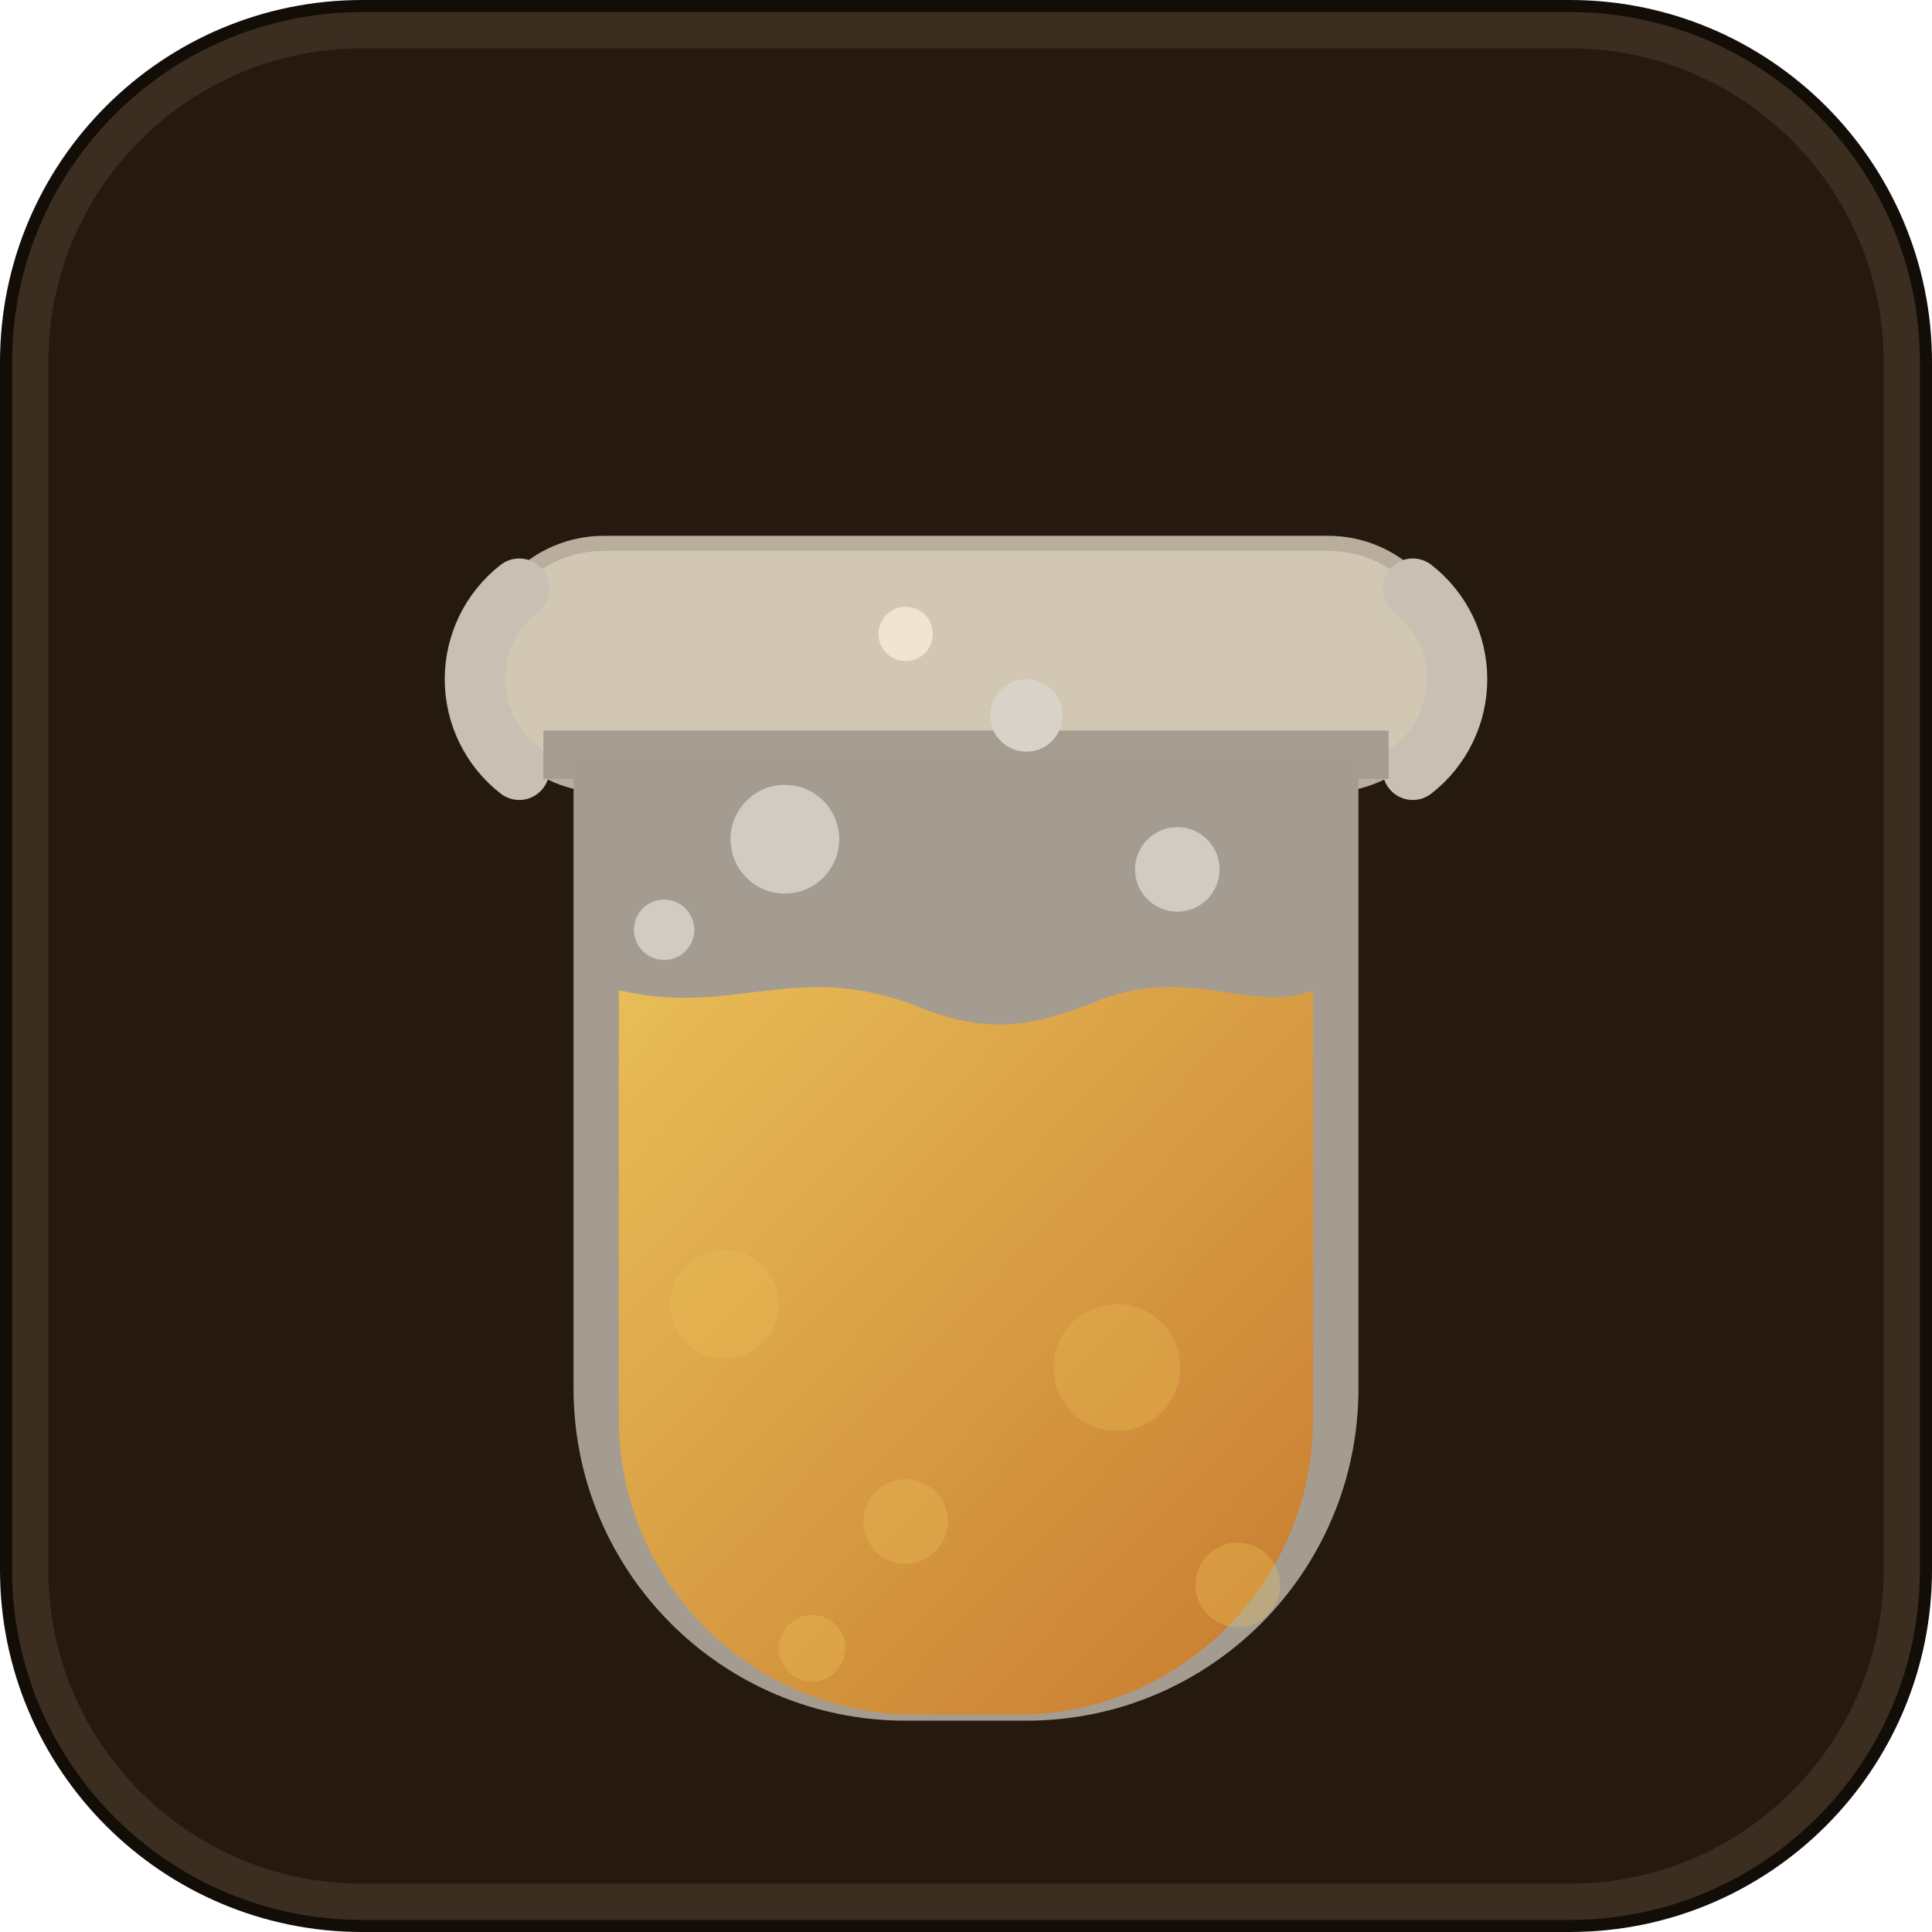
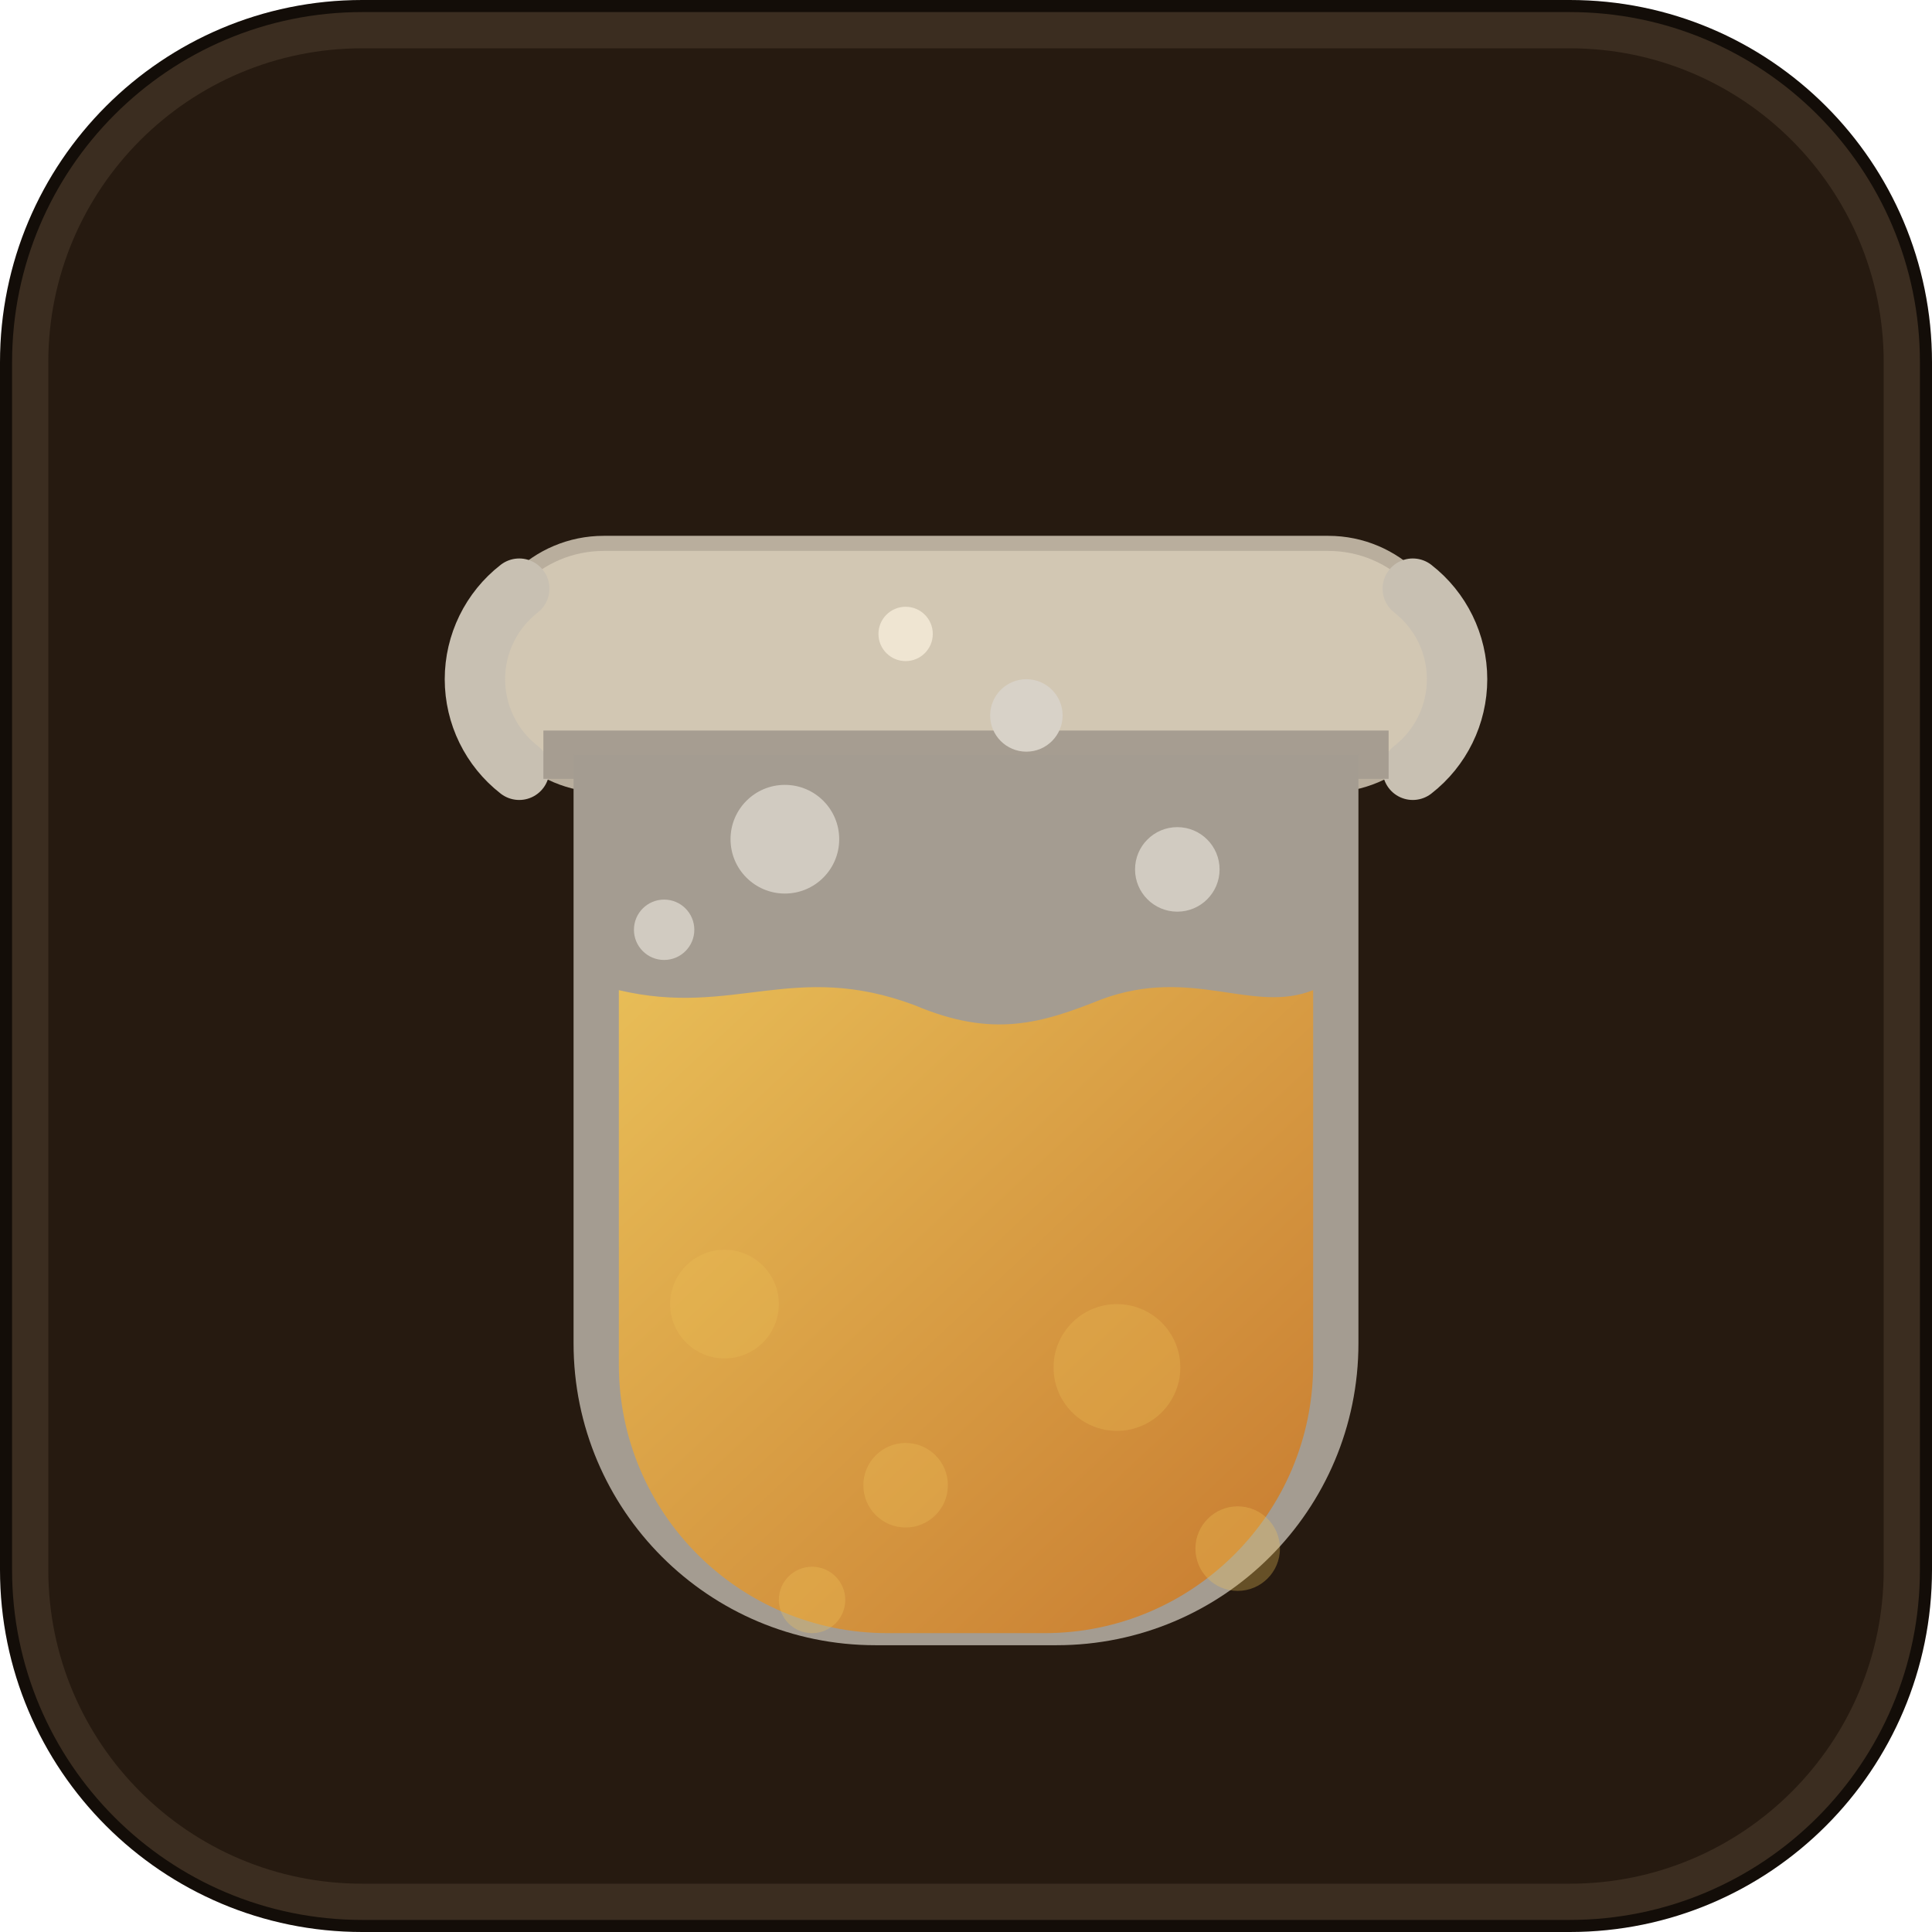
<svg xmlns="http://www.w3.org/2000/svg" viewBox="0 0 64 64">
  <defs>
    <linearGradient id="starter" x1="0" x2="1" y1="0" y2="1">
      <stop offset="0%" stop-color="#e8bd57" />
      <stop offset="100%" stop-color="#c77a2f" />
    </linearGradient>
  </defs>
  <rect width="64" height="64" rx="12" fill="#130d08" />
  <rect x="1" y="1" width="62" height="62" rx="11" fill="#261a10" stroke="#3b2d20" stroke-width="1.2" />
  <path d="M20 18h24a4 4 0 0 1 0 8H20a4 4 0 0 1 0-8Z" fill="#d2c7b3" />
  <path d="M20 18h24a4 4 0 0 1 0 8H20a4 4 0 0 1 0-8Z" fill="none" stroke="#b9ae9d" stroke-width=".5" />
  <path d="M17.2 19.5a3.8 3.8 0 0 0 0 6" fill="none" stroke="#c8c0b2" stroke-width="2" stroke-linecap="round" />
  <path d="M46.8 19.5a3.8 3.8 0 0 1 0 6" fill="none" stroke="#c8c0b2" stroke-width="2" stroke-linecap="round" />
  <path d="M18 25h28" stroke="#a69d91" stroke-width="1.6" />
-   <path d="M19 25v21a11 11 0 0 0 11 11h4a11 11 0 0 0 11-11V25Z" fill="#a49c91" />
-   <path d="M20.5 32.8V47a9.8 9.8 0 0 0 9.8 9.8h3.4a9.8 9.8 0 0 0 9.8-9.8V32.8c-2 .8-4-.8-7 .3-2 .8-3.6 1.3-6.2.2-4-1.5-6 .4-9.8-.5Z" fill="url(#starter)" />
+   <path d="M19 25v19.5a10 10 0 0 0 10 10h6a10 10 0 0 0 10-10V25Z" fill="#a49c91" />
+   <path d="M20.5 32.8V45.2a8.9 8.9 0 0 0 8.9 8.9h5.2a8.9 8.9 0 0 0 8.9-8.9V32.8c-2 .8-4-.8-7 .3-2 .8-3.6 1.3-6.2.2-4-1.5-6 .4-9.8-.5Z" fill="url(#starter)" />
  <circle cx="30" cy="21" r=".9" fill="#efe5d2" />
  <circle cx="34" cy="23.7" r="1.2" fill="#d8d2c8" />
  <circle cx="26" cy="27.8" r="1.8" fill="#d1cbc1" />
  <circle cx="39" cy="28.8" r="1.4" fill="#d1cbc1" />
  <circle cx="22" cy="30.8" r="1" fill="#d1cbc1" />
  <circle cx="24" cy="43.2" r="1.8" fill="#efc459" opacity=".24" />
  <circle cx="37" cy="45.3" r="2.1" fill="#efc459" opacity=".26" />
-   <circle cx="30" cy="50.4" r="1.4" fill="#efc459" opacity=".3" />
-   <circle cx="26.9" cy="54.6" r="1.1" fill="#efc459" opacity=".32" />
-   <circle cx="41" cy="52.5" r="1.4" fill="#efc459" opacity=".32" />
+   <circle cx="30" cy="49.2" r="1.4" fill="#efc459" opacity=".3" />
+   <circle cx="26.9" cy="53" r="1.1" fill="#efc459" opacity=".32" />
+   <circle cx="41" cy="51.3" r="1.4" fill="#efc459" opacity=".32" />
</svg>
